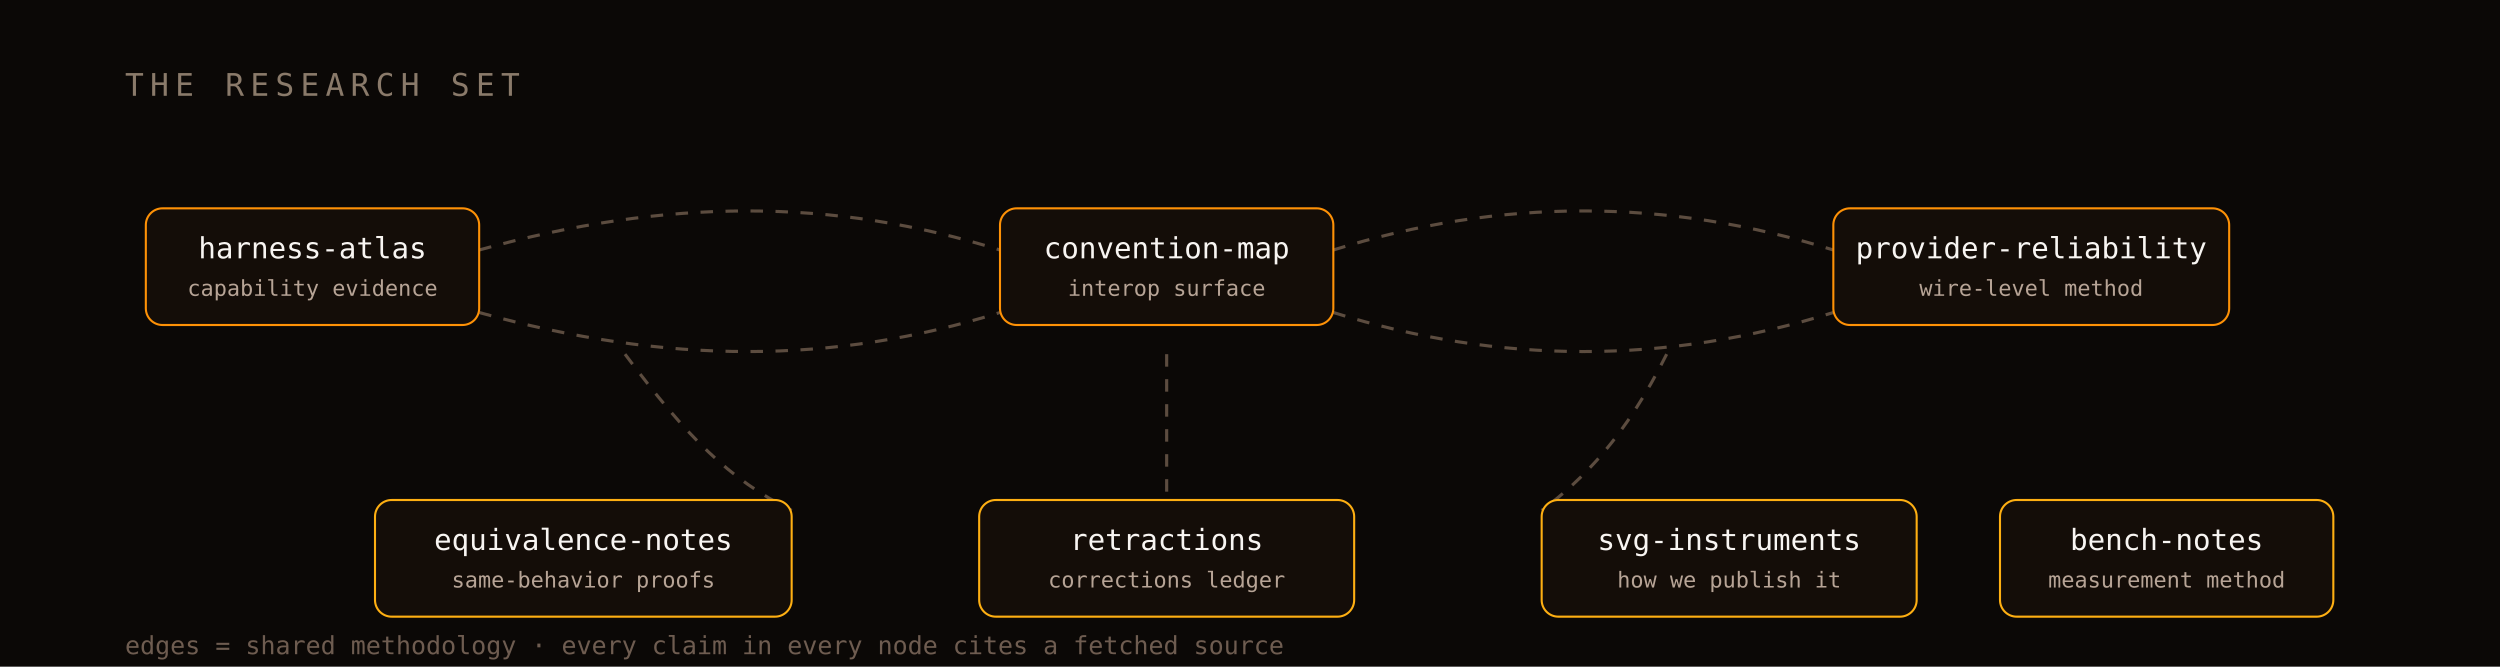
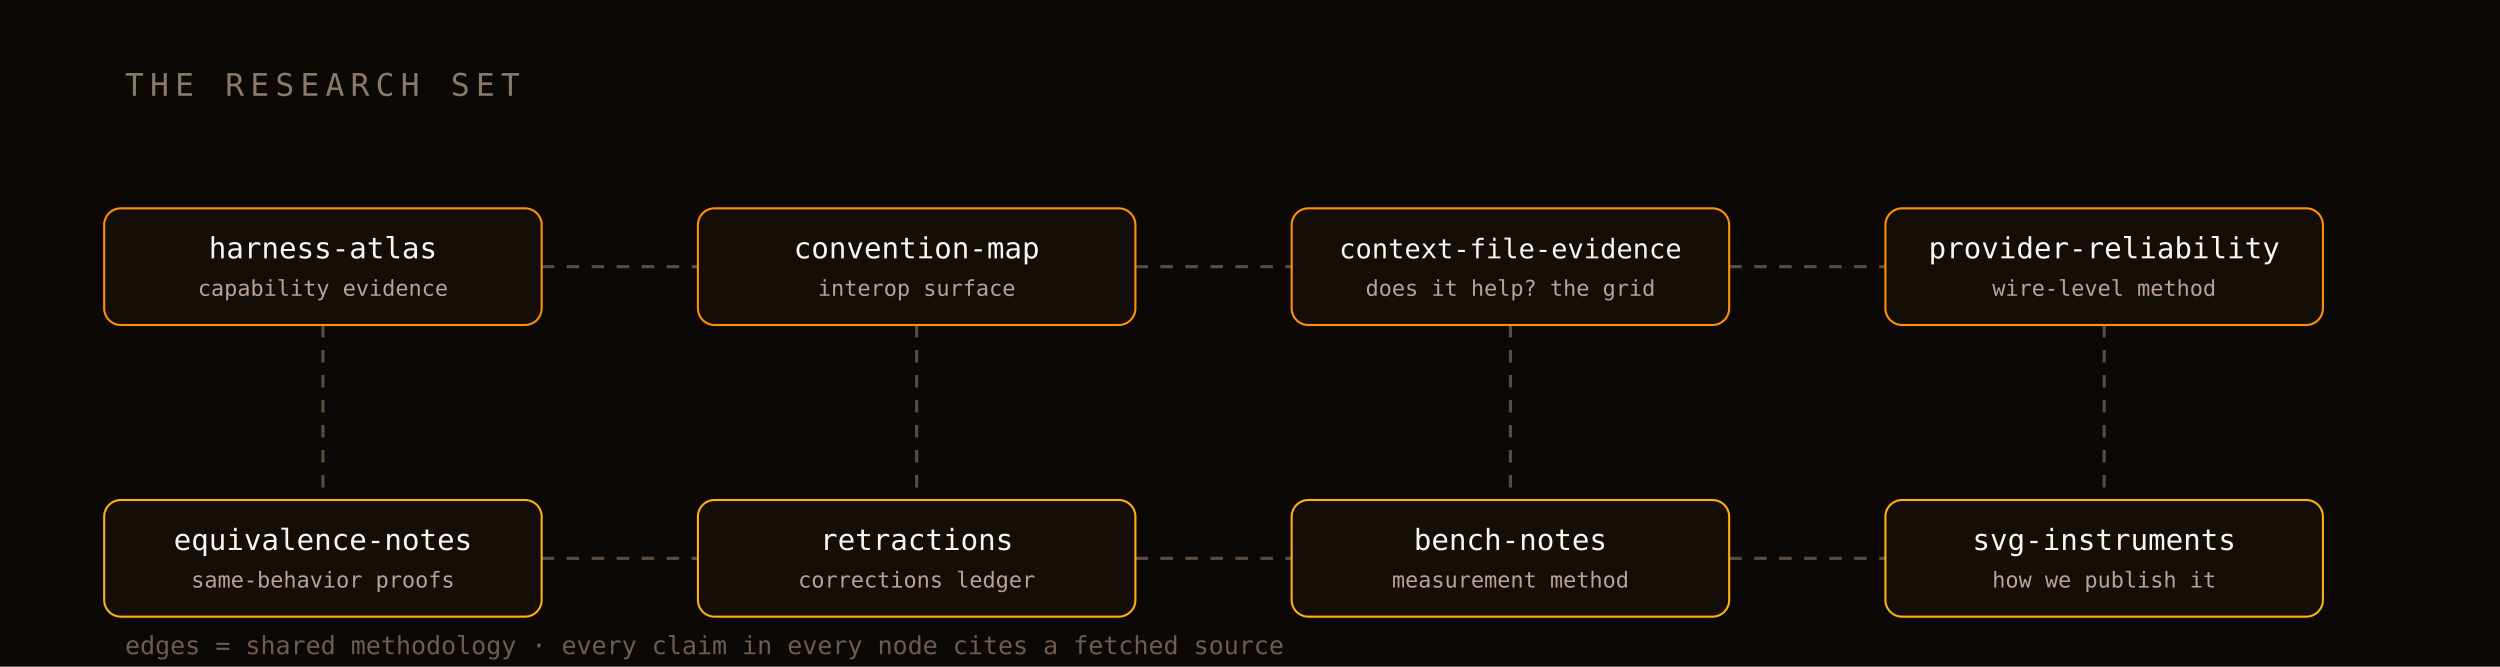
- <svg xmlns="http://www.w3.org/2000/svg" viewBox="0 0 1200 320" width="1200" height="320" role="img" aria-label="The Orvii research set: seven public repos connected by shared methodology">
+ <svg xmlns="http://www.w3.org/2000/svg" viewBox="0 0 1200 320" width="1200" height="320" role="img" aria-label="The Orvii research set: eight public repos connected by shared methodology">
  <style>
    .edge { animation: flow 3s linear infinite; }
    .node { animation: pulse 4s ease-in-out infinite; }
    @keyframes flow { to { stroke-dashoffset: -24; } }
    @keyframes pulse { 0%,100% { opacity: .55; } 50% { opacity: 1; } }
    @media (prefers-reduced-motion: reduce) { .edge, .node { animation: none; } }
  </style>
  <rect width="1200" height="320" fill="#0b0806" />
  <text x="60" y="46" font-family="ui-monospace, SFMono-Regular, Menlo, Consolas, monospace" font-size="15" letter-spacing="3" fill="#8a7a6a">THE RESEARCH SET</text>
  <g class="edge" stroke="#5c4c3f" stroke-width="1.5" stroke-dasharray="6 6" fill="none">
-     <path d="M230 120 C 320 95, 400 95, 480 120" />
-     <path d="M640 120 C 720 95, 800 95, 880 120" />
-     <path d="M230 150 C 320 175, 400 175, 480 150" />
-     <path d="M640 150 C 720 175, 800 175, 880 150" />
-     <path d="M300 170 C 330 210, 350 230, 380 245" />
-     <path d="M560 170 L 560 240" />
-     <path d="M800 170 C 780 210, 760 230, 740 245" />
+     <path d="M260 128 L335 128" />
+     <path d="M545 128 L620 128" />
+     <path d="M830 128 L905 128" />
+     <path d="M260 268 L335 268" />
+     <path d="M545 268 L620 268" />
+     <path d="M830 268 L905 268" />
+     <path d="M155 156 L155 240" />
+     <path d="M440 156 L440 240" />
+     <path d="M725 156 L725 240" />
+     <path d="M1010 156 L1010 240" />
  </g>
  <g font-family="ui-monospace, Menlo, monospace" text-anchor="middle">
    <g class="node">
-       <rect x="70" y="100" width="160" height="56" rx="8" fill="#140d08" stroke="#FE9106" />
-       <text x="150" y="124" font-size="14" fill="#F8F5F2">harness-atlas</text>
-       <text x="150" y="142" font-size="10.5" fill="#b7a496">capability evidence</text>
+       <rect x="50" y="100" width="210" height="56" rx="8" fill="#140d08" stroke="#FE9106" />
+       <text x="155" y="124" font-size="14" fill="#F8F5F2">harness-atlas</text>
+       <text x="155" y="142" font-size="10.5" fill="#b7a496">capability evidence</text>
    </g>
    <g class="node" style="animation-delay:.4s">
-       <rect x="480" y="100" width="160" height="56" rx="8" fill="#140d08" stroke="#FE9106" />
-       <text x="560" y="124" font-size="14" fill="#F8F5F2">convention-map</text>
-       <text x="560" y="142" font-size="10.5" fill="#b7a496">interop surface</text>
+       <rect x="335" y="100" width="210" height="56" rx="8" fill="#140d08" stroke="#FE9106" />
+       <text x="440" y="124" font-size="14" fill="#F8F5F2">convention-map</text>
+       <text x="440" y="142" font-size="10.5" fill="#b7a496">interop surface</text>
    </g>
    <g class="node" style="animation-delay:.8s">
-       <rect x="880" y="100" width="190" height="56" rx="8" fill="#140d08" stroke="#FE9106" />
-       <text x="975" y="124" font-size="14" fill="#F8F5F2">provider-reliability</text>
-       <text x="975" y="142" font-size="10.5" fill="#b7a496">wire-level method</text>
+       <rect x="620" y="100" width="210" height="56" rx="8" fill="#140d08" stroke="#FE9106" />
+       <text x="725" y="124" font-size="13" fill="#F8F5F2">context-file-evidence</text>
+       <text x="725" y="142" font-size="10.5" fill="#b7a496">does it help? the grid</text>
    </g>
    <g class="node" style="animation-delay:1.2s">
-       <rect x="180" y="240" width="200" height="56" rx="8" fill="#140d08" stroke="#FEAF12" />
-       <text x="280" y="264" font-size="14" fill="#F8F5F2">equivalence-notes</text>
-       <text x="280" y="282" font-size="10.5" fill="#b7a496">same-behavior proofs</text>
+       <rect x="905" y="100" width="210" height="56" rx="8" fill="#140d08" stroke="#FE9106" />
+       <text x="1010" y="124" font-size="14" fill="#F8F5F2">provider-reliability</text>
+       <text x="1010" y="142" font-size="10.5" fill="#b7a496">wire-level method</text>
    </g>
    <g class="node" style="animation-delay:1.6s">
-       <rect x="470" y="240" width="180" height="56" rx="8" fill="#140d08" stroke="#FEAF12" />
-       <text x="560" y="264" font-size="14" fill="#F8F5F2">retractions</text>
-       <text x="560" y="282" font-size="10.5" fill="#b7a496">corrections ledger</text>
+       <rect x="50" y="240" width="210" height="56" rx="8" fill="#140d08" stroke="#FEAF12" />
+       <text x="155" y="264" font-size="14" fill="#F8F5F2">equivalence-notes</text>
+       <text x="155" y="282" font-size="10.5" fill="#b7a496">same-behavior proofs</text>
    </g>
    <g class="node" style="animation-delay:2s">
-       <rect x="740" y="240" width="180" height="56" rx="8" fill="#140d08" stroke="#FEAF12" />
-       <text x="830" y="264" font-size="14" fill="#F8F5F2">svg-instruments</text>
-       <text x="830" y="282" font-size="10.5" fill="#b7a496">how we publish it</text>
+       <rect x="335" y="240" width="210" height="56" rx="8" fill="#140d08" stroke="#FEAF12" />
+       <text x="440" y="264" font-size="14" fill="#F8F5F2">retractions</text>
+       <text x="440" y="282" font-size="10.5" fill="#b7a496">corrections ledger</text>
    </g>
    <g class="node" style="animation-delay:2.4s">
-       <rect x="960" y="240" width="160" height="56" rx="8" fill="#140d08" stroke="#FEAF12" />
-       <text x="1040" y="264" font-size="14" fill="#F8F5F2">bench-notes</text>
-       <text x="1040" y="282" font-size="10.5" fill="#b7a496">measurement method</text>
+       <rect x="620" y="240" width="210" height="56" rx="8" fill="#140d08" stroke="#FEAF12" />
+       <text x="725" y="264" font-size="14" fill="#F8F5F2">bench-notes</text>
+       <text x="725" y="282" font-size="10.5" fill="#b7a496">measurement method</text>
+     </g>
+     <g class="node" style="animation-delay:2.8s">
+       <rect x="905" y="240" width="210" height="56" rx="8" fill="#140d08" stroke="#FEAF12" />
+       <text x="1010" y="264" font-size="14" fill="#F8F5F2">svg-instruments</text>
+       <text x="1010" y="282" font-size="10.5" fill="#b7a496">how we publish it</text>
    </g>
  </g>
  <text x="60" y="314" font-family="ui-monospace, Menlo, monospace" font-size="12" fill="#6e5c50">edges = shared methodology · every claim in every node cites a fetched source</text>
</svg>
